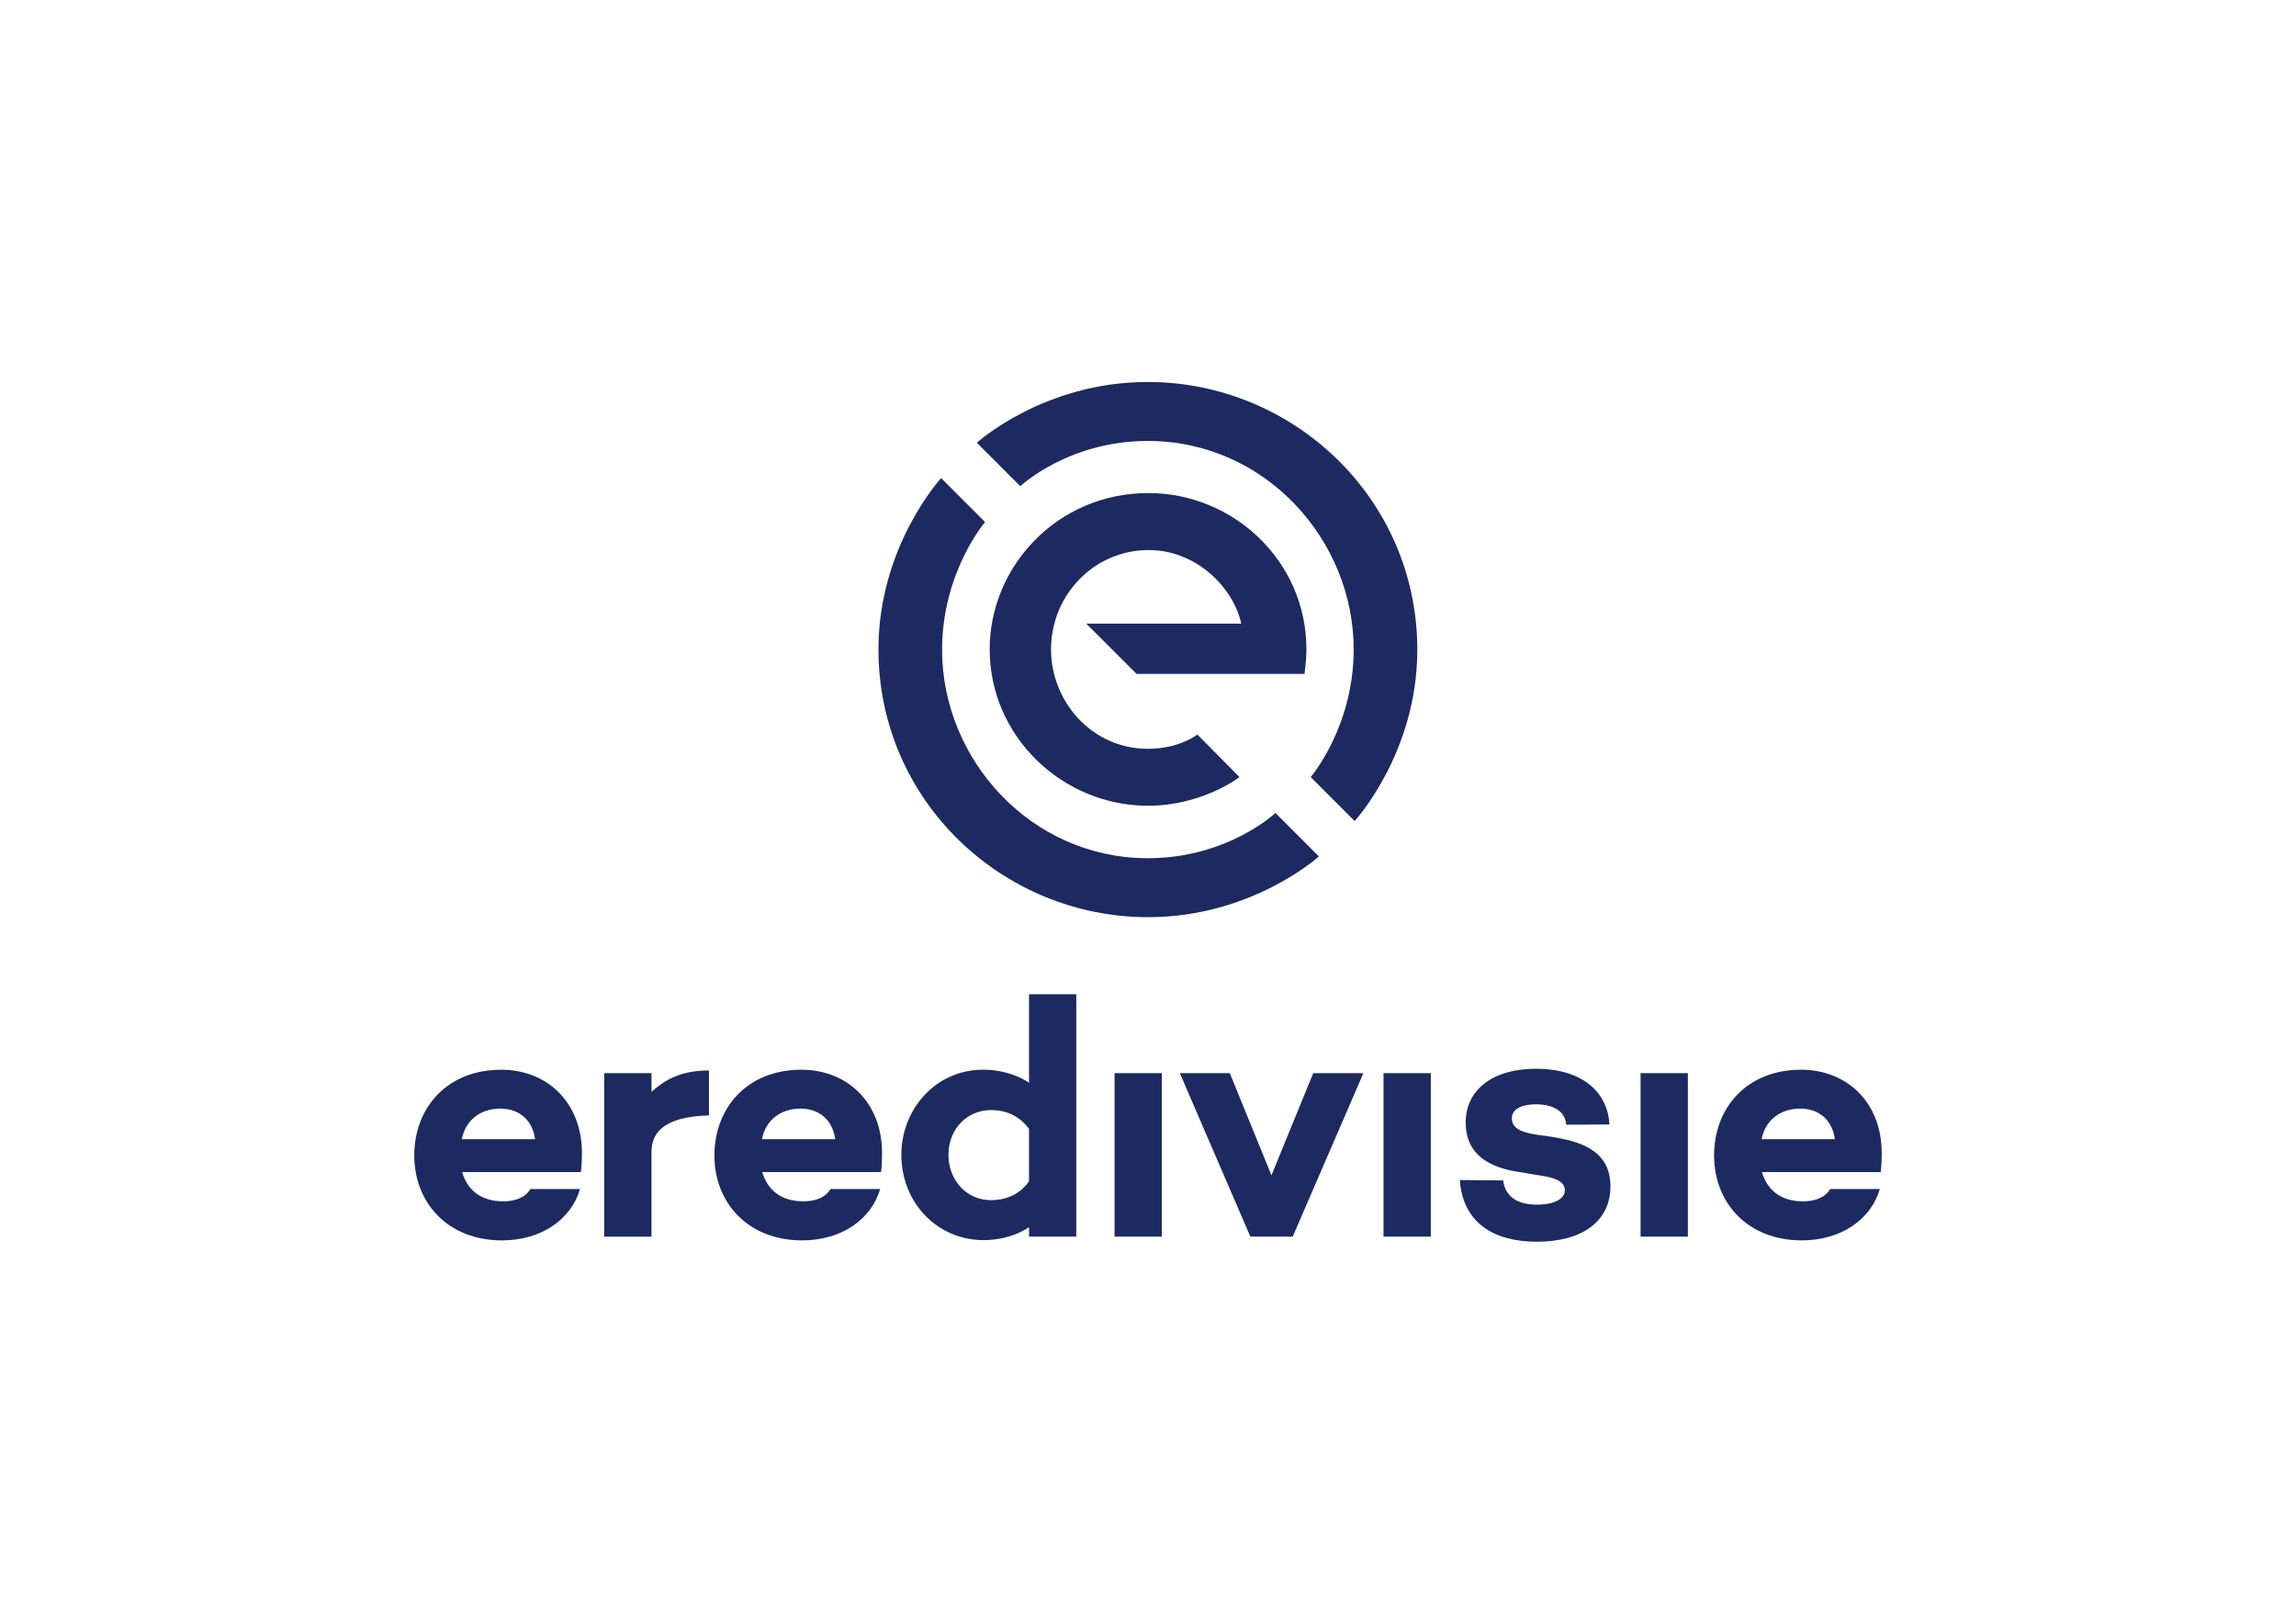
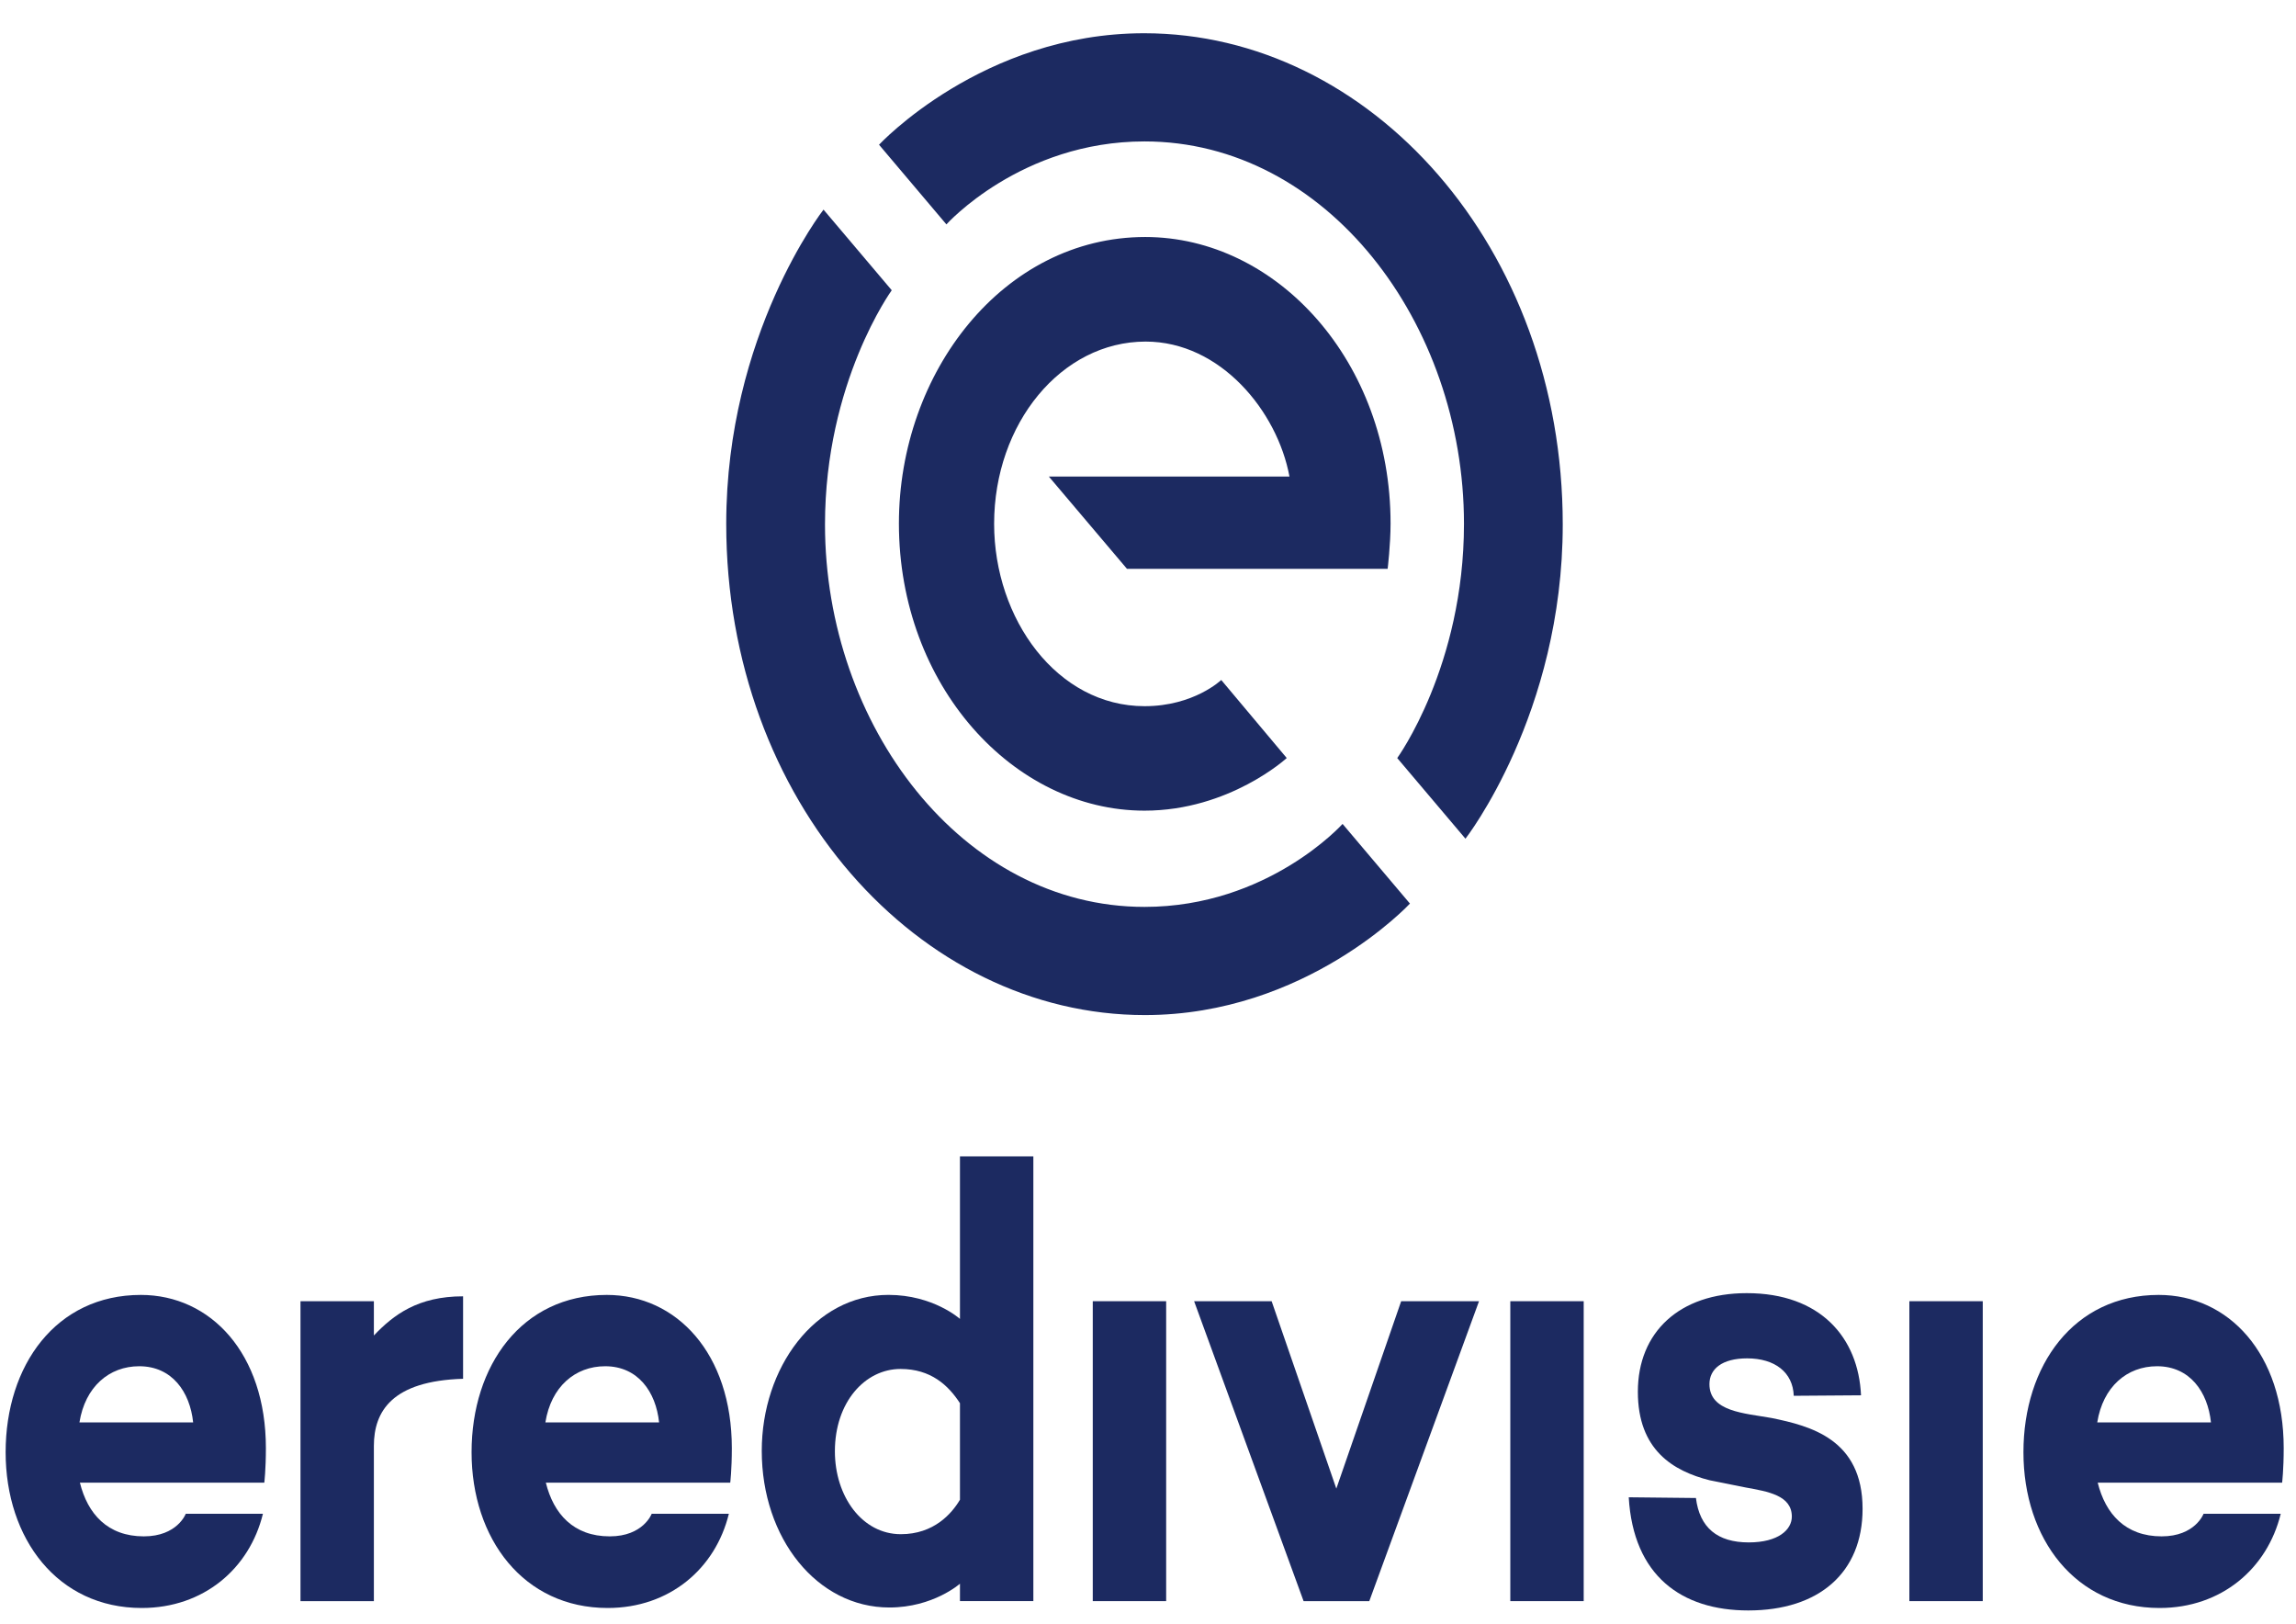
<svg xmlns="http://www.w3.org/2000/svg" version="1.1" id="svg2" width="1122.52" height="793.7" viewBox="0 0 1122.52 793.7">
  <defs id="defs6">
    <clipPath clipPathUnits="userSpaceOnUse" id="clipPath16">
      <path d="M 0,595.275 H 841.89 V 0 H 0 Z" id="path14" />
    </clipPath>
  </defs>
  <g id="g8" transform="matrix(1.333333,0,0,-1.333333,0,793.7)">
-     <g id="g10">
+     <g id="g10" transform="matrix(1.552397,0,0,1.834493,-233.7499,-252.0413)">
      <g id="g12" clip-path="url(#clipPath16)">
        <g id="g18" transform="translate(345.0889,419.9883)">
          <path d="m 0,0 c 0,0 -22.979,-24.905 -22.979,-62.79 0,-55.463 45.507,-98.177 98.879,-98.177 38.157,0 62.613,22.281 62.613,22.281 l -15.914,15.922 c 0,0 -17.566,-16.584 -46.787,-16.584 -42.966,0 -75.463,36.256 -75.463,76.428 0,28.445 15.766,46.806 15.766,46.806 z" style="fill:#1c2a61;fill-opacity:1;fill-rule:nonzero;stroke:none" id="path20" />
        </g>
        <g id="g22" transform="translate(496.7153,294.2715)">
          <path d="m 0,0 c 0,0 22.979,24.905 22.979,62.789 0,55.464 -45.507,98.177 -98.879,98.177 -38.158,0 -62.613,-22.281 -62.613,-22.281 l 15.913,-15.921 c 0,0 17.567,16.583 46.788,16.583 42.965,0 75.462,-36.255 75.462,-76.427 0,-28.446 -15.764,-46.806 -15.764,-46.806 z" style="fill:#1c2a61;fill-opacity:1;fill-rule:nonzero;stroke:none" id="path24" />
        </g>
        <g id="g26" transform="translate(454.5005,310.3911)">
          <path d="m 0,0 c 0,0 -13.515,-10.517 -33.6,-10.517 -30.957,0 -58.004,25.019 -58.004,57.393 0,30.231 24.722,57.248 58.179,57.248 31.106,0 57.951,-24.885 57.951,-57.261 0,-4.167 -0.689,-9.046 -0.689,-9.046 H -37.741 L -56.186,56.25 H 0.647 c -2.853,13.051 -16.304,26.976 -33.979,26.976 -19.913,0 -35.782,-16.385 -35.782,-36.413 0,-19.046 14.892,-36.452 35.54,-36.452 11.653,0 18.106,5.235 18.106,5.235 z" style="fill:#1c2a61;fill-opacity:1;fill-rule:nonzero;stroke:none" id="path28" />
        </g>
        <g id="g30" transform="translate(183.4614,188.8428)">
          <path d="M 0,0 C 7.755,0 11.982,-5.133 12.734,-11.223 H -14.123 C -12.781,-4.106 -7.111,0 0,0 m 0.381,14.253 c -20.073,0 -31.938,-14.112 -31.938,-31.435 0,-17.293 12.27,-31.13 32.152,-31.13 14.648,0 25.465,7.899 28.619,18.824 H 10.987 c 0,0 -1.979,-4.51 -9.904,-4.51 -8.567,0 -13.279,4.503 -15.099,10.735 h 43.558 c 0,0 0.374,2.575 0.374,6.898 0,18.915 -13.04,30.618 -29.535,30.618" style="fill:#1c2a61;fill-opacity:1;fill-rule:nonzero;stroke:none" id="path32" />
        </g>
        <g id="g34" transform="translate(221.5493,141.9004)">
          <path d="m 0,0 v 59.938 h 17.334 v -6.851 c 4.67,4.158 10.428,7.829 21.07,7.829 V 44.436 C 21.645,44.007 17.334,37.947 17.334,31.007 V 0 Z" style="fill:#1c2a61;fill-opacity:1;fill-rule:nonzero;stroke:none" id="path36" />
        </g>
        <g id="g38" transform="translate(363.2861,188.2998)">
          <path d="m 0,0 c 7.154,0 11.286,-3.265 14.031,-6.844 v -19.288 c -1.927,-2.764 -6.147,-6.889 -13.97,-6.889 -9.13,0 -15.572,7.542 -15.572,16.572 C -15.511,-6.676 -8.431,0 0,0 M 14.031,42.475 V 10.003 c 0,0 -6.289,4.799 -16.885,4.799 -17.411,0 -29.931,-14.578 -29.931,-31.175 0,-17.468 13.066,-31.298 30.138,-31.298 10.368,0 16.678,4.754 16.678,4.754 v -3.479 h 17.335 v 88.871 z" style="fill:#1c2a61;fill-opacity:1;fill-rule:nonzero;stroke:none" id="path40" />
        </g>
        <path d="M 408.686,201.839 H 426.02 V 141.901 H 408.686 Z" style="fill:#1c2a61;fill-opacity:1;fill-rule:nonzero;stroke:none" id="path42" />
        <g id="g44" transform="translate(432.6226,201.8389)">
          <path d="M 0,0 H 18.312 L 33.593,-37.453 48.908,0 H 67.297 L 41.378,-59.938 H 25.86 Z" style="fill:#1c2a61;fill-opacity:1;fill-rule:nonzero;stroke:none" id="path46" />
        </g>
        <path d="m 507.309,201.839 h 17.335 v -59.938 h -17.335 z" style="fill:#1c2a61;fill-opacity:1;fill-rule:nonzero;stroke:none" id="path48" />
        <path d="m 601.566,201.839 h 17.335 v -59.938 h -17.335 z" style="fill:#1c2a61;fill-opacity:1;fill-rule:nonzero;stroke:none" id="path50" />
        <g id="g52" transform="translate(293.5161,188.8428)">
          <path d="M 0,0 C 7.754,0 11.983,-5.133 12.734,-11.223 H -14.123 C -12.782,-4.106 -7.111,0 0,0 m 0.381,14.253 c -20.073,0 -31.937,-14.112 -31.937,-31.435 0,-17.293 12.269,-31.13 32.151,-31.13 14.648,0 25.465,7.899 28.619,18.824 H 10.987 c 0,0 -1.979,-4.51 -9.904,-4.51 -8.568,0 -13.279,4.503 -15.099,10.735 h 43.558 c 0,0 0.374,2.575 0.374,6.898 0,18.915 -13.041,30.618 -29.535,30.618" style="fill:#1c2a61;fill-opacity:1;fill-rule:nonzero;stroke:none" id="path54" />
        </g>
        <g id="g56" transform="translate(660.0688,188.8428)">
          <path d="M 0,0 C 7.755,0 11.982,-5.133 12.734,-11.223 H -14.122 C -12.781,-4.106 -7.111,0 0,0 m 0.382,14.253 c -20.073,0 -31.939,-14.112 -31.939,-31.435 0,-17.293 12.271,-31.13 32.153,-31.13 14.647,0 25.464,7.899 28.618,18.824 H 10.987 c 0,0 -1.979,-4.51 -9.903,-4.51 -8.568,0 -13.279,4.503 -15.1,10.735 h 43.559 c 0,0 0.373,2.575 0.373,6.898 0,18.915 -13.04,30.618 -29.534,30.618" style="fill:#1c2a61;fill-opacity:1;fill-rule:nonzero;stroke:none" id="path58" />
        </g>
        <g id="g60" transform="translate(535.2827,162.6533)">
          <path d="m 0,0 c 1.083,-15.655 12.436,-22.615 28.238,-22.615 16.681,0 26.994,7.527 26.994,20.31 0,13.924 -12.314,16.556 -21.504,18.152 -6.454,0.972 -14.665,1.255 -14.665,6.772 0,3.003 2.942,5.145 8.906,5.145 6.54,0 10.809,-2.784 11.008,-7.48 l 15.888,0.097 C 54.25,31.878 45.32,40.797 27.867,40.797 11.968,40.797 2.154,32.993 2.154,21.092 2.154,9.453 10.486,5.248 19.121,3.401 l 8.43,-1.431 c 5.375,-0.825 10.97,-1.591 10.97,-5.833 0,-2.606 -3.17,-5.155 -10.192,-5.155 -7.369,0 -11.595,2.951 -12.459,8.875 z" style="fill:#1c2a61;fill-opacity:1;fill-rule:nonzero;stroke:none" id="path62" />
        </g>
      </g>
    </g>
  </g>
</svg>
